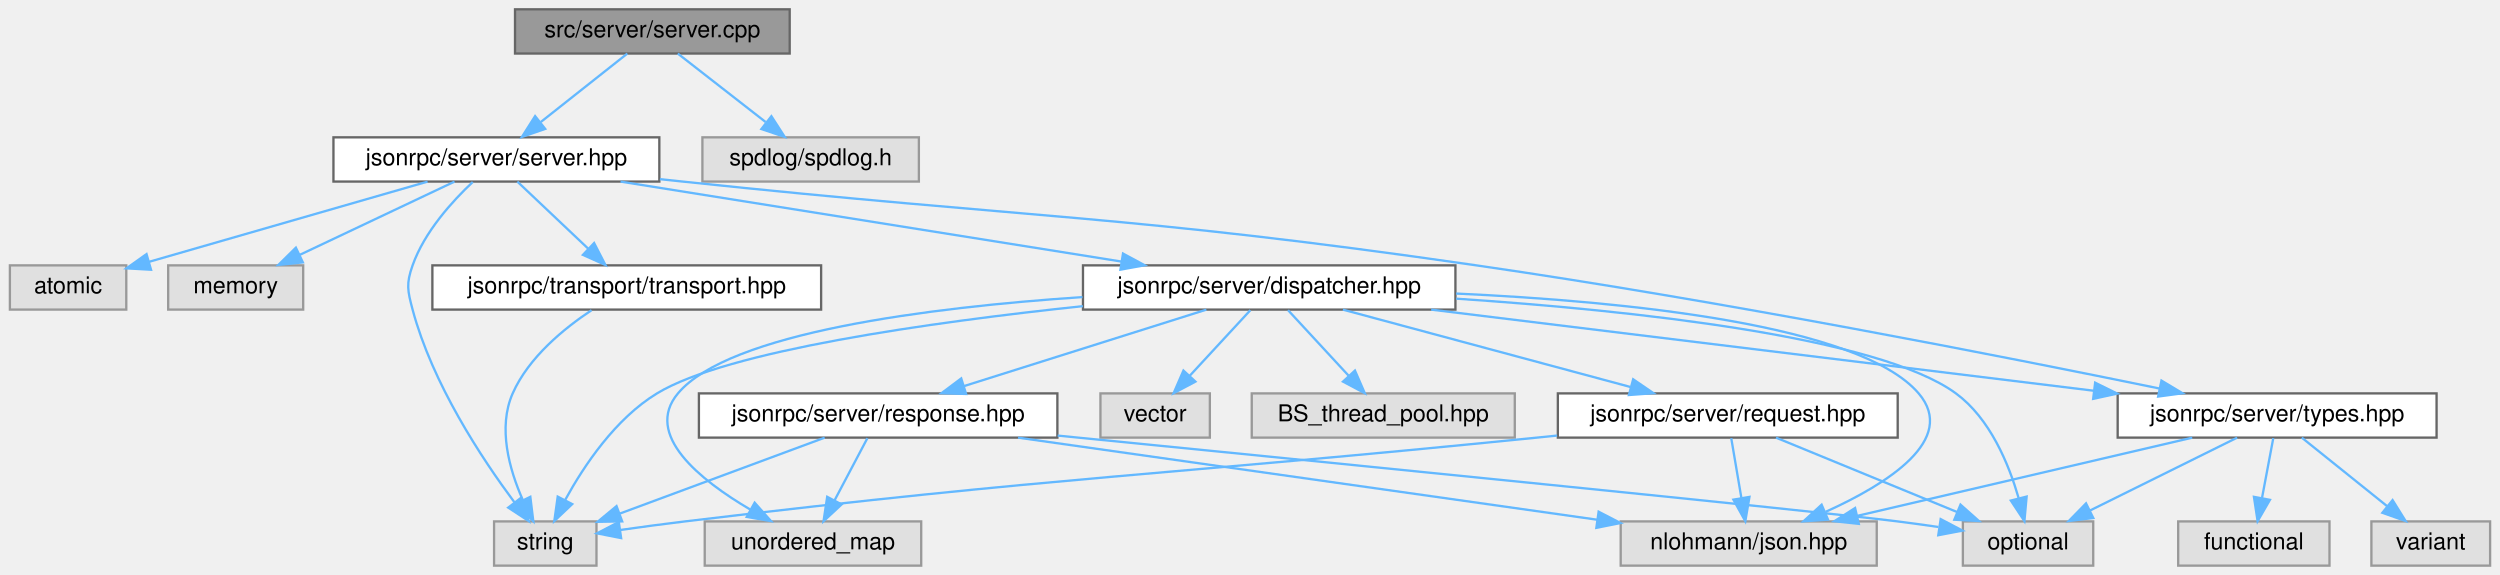
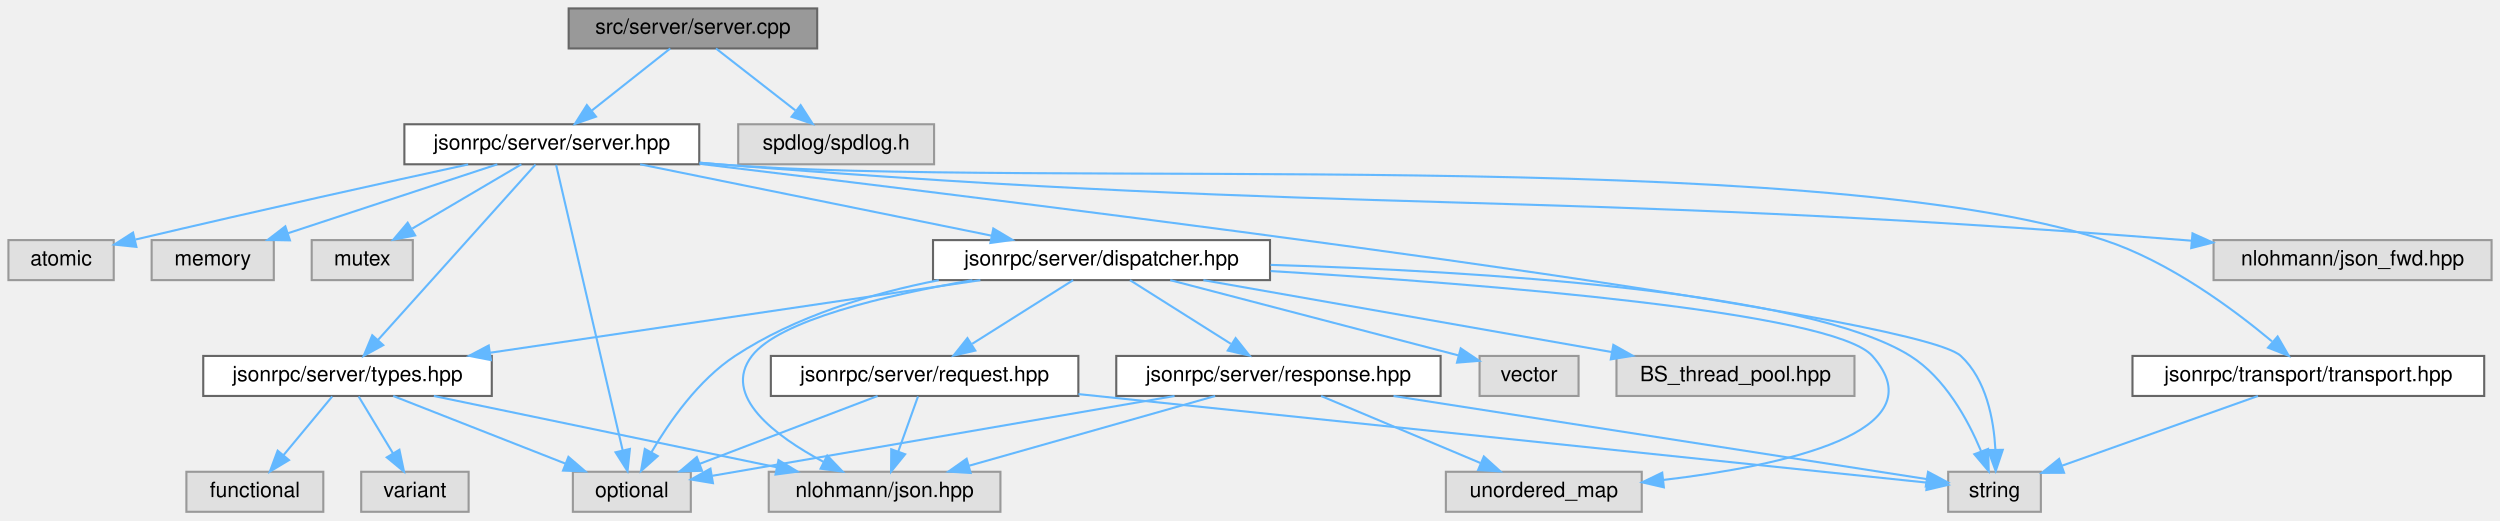
- <svg xmlns="http://www.w3.org/2000/svg" xmlns:xlink="http://www.w3.org/1999/xlink" width="1074pt" height="247pt" viewBox="0.00 0.00 1073.50 247.00">
+ <svg xmlns="http://www.w3.org/2000/svg" xmlns:xlink="http://www.w3.org/1999/xlink" width="1187pt" height="247pt" viewBox="0.00 0.00 1187.00 247.00">
  <g id="graph0" class="graph" transform="scale(1 1) rotate(0) translate(4 243)">
    <g id="Node000001" class="node">
      <g id="a_Node000001">
        <a xlink:title=" ">
-           <polygon fill="#999999" stroke="#666666" points="335,-239 217,-239 217,-220 335,-220 335,-239" />
-           <text text-anchor="middle" x="276" y="-227" font-family="Helvetica,sans-Serif" font-size="10.00">src/server/server.cpp</text>
+           <polygon fill="#999999" stroke="#666666" points="384,-239 266,-239 266,-220 384,-220 384,-239" />
+           <text text-anchor="middle" x="325" y="-227" font-family="Helvetica,sans-Serif" font-size="10.00">src/server/server.cpp</text>
        </a>
      </g>
    </g>
    <g id="Node000002" class="node">
      <g id="a_Node000002">
        <a xlink:href="server_8hpp.html" target="_top" xlink:title=" ">
-           <polygon fill="white" stroke="#666666" points="279,-184 139,-184 139,-165 279,-165 279,-184" />
-           <text text-anchor="middle" x="209" y="-172" font-family="Helvetica,sans-Serif" font-size="10.00">jsonrpc/server/server.hpp</text>
+           <polygon fill="white" stroke="#666666" points="328,-184 188,-184 188,-165 328,-165 328,-184" />
+           <text text-anchor="middle" x="258" y="-172" font-family="Helvetica,sans-Serif" font-size="10.00">jsonrpc/server/server.hpp</text>
        </a>
      </g>
    </g>
    <g id="edge1_Node000001_Node000002" class="edge">
      <g id="a_edge1_Node000001_Node000002">
        <a xlink:title=" ">
-           <path fill="none" stroke="#63b8ff" d="M265.24,-219.98C255.23,-212.07 240.11,-200.11 228.07,-190.58" />
-           <polygon fill="#63b8ff" stroke="#63b8ff" points="229.97,-187.63 219.96,-184.17 225.63,-193.12 229.97,-187.63" />
+           <path fill="none" stroke="#63b8ff" d="M314.24,-219.98C304.23,-212.07 289.11,-200.11 277.07,-190.58" />
+           <polygon fill="#63b8ff" stroke="#63b8ff" points="278.97,-187.63 268.96,-184.17 274.63,-193.12 278.97,-187.63" />
+         </a>
+       </g>
+     </g>
+     <g id="Node000020" class="node">
+       <g id="a_Node000020">
+         <a xlink:title=" ">
+           <polygon fill="#e0e0e0" stroke="#999999" points="439.5,-184 346.5,-184 346.5,-165 439.5,-165 439.5,-184" />
+           <text text-anchor="middle" x="393" y="-172" font-family="Helvetica,sans-Serif" font-size="10.00">spdlog/spdlog.h</text>
+         </a>
+       </g>
+     </g>
+     <g id="edge32_Node000001_Node000020" class="edge">
+       <g id="a_edge32_Node000001_Node000020">
+         <a xlink:title=" ">
+           <path fill="none" stroke="#63b8ff" d="M335.93,-219.98C346.08,-212.07 361.42,-200.11 373.65,-190.58" />
+           <polygon fill="#63b8ff" stroke="#63b8ff" points="376.14,-193.08 381.88,-184.17 371.84,-187.56 376.14,-193.08" />
+         </a>
+       </g>
+     </g>
+     <g id="Node000003" class="node">
+       <g id="a_Node000003">
+         <a xlink:title=" ">
+           <polygon fill="#e0e0e0" stroke="#999999" points="50,-129 0,-129 0,-110 50,-110 50,-129" />
+           <text text-anchor="middle" x="25" y="-117" font-family="Helvetica,sans-Serif" font-size="10.00">atomic</text>
+         </a>
+       </g>
+     </g>
+     <g id="edge2_Node000002_Node000003" class="edge">
+       <g id="a_edge2_Node000002_Node000003">
+         <a xlink:title=" ">
+           <path fill="none" stroke="#63b8ff" d="M218.29,-164.93C180.19,-156.63 120.8,-143.52 60.34,-129.27" />
+           <polygon fill="#63b8ff" stroke="#63b8ff" points="60.77,-125.78 50.23,-126.88 59.16,-132.59 60.77,-125.78" />
+         </a>
+       </g>
+     </g>
+     <g id="Node000004" class="node">
+       <g id="a_Node000004">
+         <a xlink:title=" ">
+           <polygon fill="#e0e0e0" stroke="#999999" points="126,-129 68,-129 68,-110 126,-110 126,-129" />
+           <text text-anchor="middle" x="97" y="-117" font-family="Helvetica,sans-Serif" font-size="10.00">memory</text>
+         </a>
+       </g>
+     </g>
+     <g id="edge3_Node000002_Node000004" class="edge">
+       <g id="a_edge3_Node000002_Node000004">
+         <a xlink:title=" ">
+           <path fill="none" stroke="#63b8ff" d="M232.13,-164.98C205.22,-156.13 162.88,-142.19 132.77,-132.28" />
+           <polygon fill="#63b8ff" stroke="#63b8ff" points="133.66,-128.88 123.07,-129.08 131.47,-135.53 133.66,-128.88" />
+         </a>
+       </g>
+     </g>
+     <g id="Node000005" class="node">
+       <g id="a_Node000005">
+         <a xlink:title=" ">
+           <polygon fill="#e0e0e0" stroke="#999999" points="192,-129 144,-129 144,-110 192,-110 192,-129" />
+           <text text-anchor="middle" x="168" y="-117" font-family="Helvetica,sans-Serif" font-size="10.00">mutex</text>
+         </a>
+       </g>
+     </g>
+     <g id="edge4_Node000002_Node000005" class="edge">
+       <g id="a_edge4_Node000002_Node000005">
+         <a xlink:title=" ">
+           <path fill="none" stroke="#63b8ff" d="M243.54,-164.98C229.58,-156.77 208.21,-144.18 191.75,-134.49" />
+           <polygon fill="#63b8ff" stroke="#63b8ff" points="193.12,-131.23 182.72,-129.17 189.56,-137.26 193.12,-131.23" />
+         </a>
+       </g>
+     </g>
+     <g id="Node000006" class="node">
+       <g id="a_Node000006">
+         <a xlink:title=" ">
+           <polygon fill="#e0e0e0" stroke="#999999" points="324,-19 268,-19 268,0 324,0 324,-19" />
+           <text text-anchor="middle" x="296" y="-7" font-family="Helvetica,sans-Serif" font-size="10.00">optional</text>
+         </a>
+       </g>
+     </g>
+     <g id="edge5_Node000002_Node000006" class="edge">
+       <g id="a_edge5_Node000002_Node000006">
+         <a xlink:title=" ">
+           <path fill="none" stroke="#63b8ff" d="M260.04,-164.74C266,-139.2 283.43,-64.43 291.63,-29.23" />
+           <polygon fill="#63b8ff" stroke="#63b8ff" points="295.08,-29.84 293.95,-19.31 288.27,-28.25 295.08,-29.84" />
+         </a>
+       </g>
+     </g>
+     <g id="Node000007" class="node">
+       <g id="a_Node000007">
+         <a xlink:title=" ">
+           <polygon fill="#e0e0e0" stroke="#999999" points="965,-19 921,-19 921,0 965,0 965,-19" />
+           <text text-anchor="middle" x="943" y="-7" font-family="Helvetica,sans-Serif" font-size="10.00">string</text>
+         </a>
+       </g>
+     </g>
+     <g id="edge6_Node000002_Node000007" class="edge">
+       <g id="a_edge6_Node000002_Node000007">
+         <a xlink:title=" ">
+           <path fill="none" stroke="#63b8ff" d="M328.1,-165.22C495.27,-145.2 905.09,-94.3 927,-74 939.11,-62.78 942.63,-43.86 943.41,-29.59" />
+           <polygon fill="#63b8ff" stroke="#63b8ff" points="946.91,-29.42 943.56,-19.37 939.91,-29.32 946.91,-29.42" />
+         </a>
+       </g>
+     </g>
+     <g id="Node000008" class="node">
+       <g id="a_Node000008">
+         <a xlink:title=" ">
+           <polygon fill="#e0e0e0" stroke="#999999" points="1179,-129 1047,-129 1047,-110 1179,-110 1179,-129" />
+           <text text-anchor="middle" x="1113" y="-117" font-family="Helvetica,sans-Serif" font-size="10.00">nlohmann/json_fwd.hpp</text>
+         </a>
+       </g>
+     </g>
+     <g id="edge7_Node000002_Node000008" class="edge">
+       <g id="a_edge7_Node000002_Node000008">
+         <a xlink:title=" ">
+           <path fill="none" stroke="#63b8ff" d="M328.19,-165.74C331.17,-165.48 334.11,-165.23 337,-165 645.77,-140.42 724.21,-153.37 1033,-129 1034.11,-128.91 1035.24,-128.82 1036.37,-128.73" />
+           <polygon fill="#63b8ff" stroke="#63b8ff" points="1037.01,-132.18 1046.67,-127.83 1036.4,-125.21 1037.01,-132.18" />
+         </a>
+       </g>
+     </g>
+     <g id="Node000009" class="node">
+       <g id="a_Node000009">
+         <a xlink:href="dispatcher_8hpp.html" target="_top" xlink:title=" ">
+           <polygon fill="white" stroke="#666666" points="599,-129 439,-129 439,-110 599,-110 599,-129" />
+           <text text-anchor="middle" x="519" y="-117" font-family="Helvetica,sans-Serif" font-size="10.00">jsonrpc/server/dispatcher.hpp</text>
+         </a>
+       </g>
+     </g>
+     <g id="edge8_Node000002_Node000009" class="edge">
+       <g id="a_edge8_Node000002_Node000009">
+         <a xlink:title=" ">
+           <path fill="none" stroke="#63b8ff" d="M299.93,-164.98C345.27,-155.78 417.61,-141.09 466.65,-131.13" />
+           <polygon fill="#63b8ff" stroke="#63b8ff" points="467.63,-134.5 476.74,-129.08 466.24,-127.64 467.63,-134.5" />
+         </a>
+       </g>
+     </g>
+     <g id="Node000016" class="node">
+       <g id="a_Node000016">
+         <a xlink:href="types_8hpp.html" target="_top" xlink:title=" ">
+           <polygon fill="white" stroke="#666666" points="229.5,-74 92.5,-74 92.5,-55 229.5,-55 229.5,-74" />
+           <text text-anchor="middle" x="161" y="-62" font-family="Helvetica,sans-Serif" font-size="10.00">jsonrpc/server/types.hpp</text>
+         </a>
+       </g>
+     </g>
+     <g id="edge29_Node000002_Node000016" class="edge">
+       <g id="a_edge29_Node000002_Node000016">
+         <a xlink:title=" ">
+           <path fill="none" stroke="#63b8ff" d="M250.26,-164.87C239.3,-152.65 218.62,-129.62 201,-110 192.57,-100.61 183.13,-90.11 175.54,-81.67" />
+           <polygon fill="#63b8ff" stroke="#63b8ff" points="177.96,-79.13 168.67,-74.03 172.75,-83.81 177.96,-79.13" />
+         </a>
+       </g>
+     </g>
+     <g id="Node000019" class="node">
+       <g id="a_Node000019">
+         <a xlink:href="transport_8hpp.html" target="_top" xlink:title=" ">
+           <polygon fill="white" stroke="#666666" points="1175.5,-74 1008.5,-74 1008.5,-55 1175.5,-55 1175.5,-74" />
+           <text text-anchor="middle" x="1092" y="-62" font-family="Helvetica,sans-Serif" font-size="10.00">jsonrpc/transport/transport.hpp</text>
+         </a>
+       </g>
+     </g>
+     <g id="edge30_Node000002_Node000019" class="edge">
+       <g id="a_edge30_Node000002_Node000019">
+         <a xlink:title=" ">
+           <path fill="none" stroke="#63b8ff" d="M328.19,-165.75C331.17,-165.49 334.11,-165.23 337,-165 482.96,-153.16 855.86,-174.67 995,-129 1025.9,-118.86 1056.43,-96.23 1074.75,-80.91" />
+           <polygon fill="#63b8ff" stroke="#63b8ff" points="1077.41,-83.24 1082.71,-74.06 1072.85,-77.93 1077.41,-83.24" />
+         </a>
+       </g>
+     </g>
+     <g id="edge9_Node000009_Node000006" class="edge">
+       <g id="a_edge9_Node000009_Node000006">
+         <a xlink:title=" ">
+           <path fill="none" stroke="#63b8ff" d="M441.73,-109.98C409.81,-103.72 373.65,-92.85 345,-74 327.61,-62.56 313.82,-42.82 305.36,-28.38" />
+           <polygon fill="#63b8ff" stroke="#63b8ff" points="308.28,-26.45 300.37,-19.4 302.16,-29.84 308.28,-26.45" />
+         </a>
+       </g>
+     </g>
+     <g id="edge10_Node000009_Node000007" class="edge">
+       <g id="a_edge10_Node000009_Node000007">
+         <a xlink:title=" ">
+           <path fill="none" stroke="#63b8ff" d="M599.28,-117.23C696.69,-114.33 854.02,-104.85 903,-74 919.5,-63.61 930.38,-43.66 936.57,-28.89" />
+           <polygon fill="#63b8ff" stroke="#63b8ff" points="939.95,-29.84 940.26,-19.25 933.42,-27.34 939.95,-29.84" />
+         </a>
+       </g>
+     </g>
+     <g id="Node000010" class="node">
+       <g id="a_Node000010">
+         <a xlink:title=" ">
+           <polygon fill="#e0e0e0" stroke="#999999" points="775.5,-19 682.5,-19 682.5,0 775.5,0 775.5,-19" />
+           <text text-anchor="middle" x="729" y="-7" font-family="Helvetica,sans-Serif" font-size="10.00">unordered_map</text>
+         </a>
+       </g>
+     </g>
+     <g id="edge11_Node000009_Node000010" class="edge">
+       <g id="a_edge11_Node000009_Node000010">
+         <a xlink:title=" ">
+           <path fill="none" stroke="#63b8ff" d="M599.29,-114.3C701.28,-108.14 866.38,-95.02 885,-74 917.1,-37.76 842.43,-21.84 785.67,-15.11" />
+           <polygon fill="#63b8ff" stroke="#63b8ff" points="786,-11.62 775.67,-13.99 785.22,-18.58 786,-11.62" />
+         </a>
+       </g>
+     </g>
+     <g id="Node000011" class="node">
+       <g id="a_Node000011">
+         <a xlink:title=" ">
+           <polygon fill="#e0e0e0" stroke="#999999" points="745.5,-74 698.5,-74 698.5,-55 745.5,-55 745.5,-74" />
+           <text text-anchor="middle" x="722" y="-62" font-family="Helvetica,sans-Serif" font-size="10.00">vector</text>
+         </a>
+       </g>
+     </g>
+     <g id="edge12_Node000009_Node000011" class="edge">
+       <g id="a_edge12_Node000009_Node000011">
+         <a xlink:title=" ">
+           <path fill="none" stroke="#63b8ff" d="M551.62,-109.98C589.11,-100.2 650.35,-84.21 688.3,-74.3" />
+           <polygon fill="#63b8ff" stroke="#63b8ff" points="689.55,-77.59 698.34,-71.68 687.78,-70.82 689.55,-77.59" />
+         </a>
+       </g>
+     </g>
+     <g id="Node000012" class="node">
+       <g id="a_Node000012">
+         <a xlink:title=" ">
+           <polygon fill="#e0e0e0" stroke="#999999" points="876.5,-74 763.5,-74 763.5,-55 876.5,-55 876.5,-74" />
+           <text text-anchor="middle" x="820" y="-62" font-family="Helvetica,sans-Serif" font-size="10.00">BS_thread_pool.hpp</text>
+         </a>
+       </g>
+     </g>
+     <g id="edge13_Node000009_Node000012" class="edge">
+       <g id="a_edge13_Node000009_Node000012">
+         <a xlink:title=" ">
+           <path fill="none" stroke="#63b8ff" d="M567.36,-109.98C620.19,-100.68 704.82,-85.78 761.39,-75.82" />
+           <polygon fill="#63b8ff" stroke="#63b8ff" points="762.02,-79.26 771.26,-74.08 760.8,-72.37 762.02,-79.26" />
+         </a>
+       </g>
+     </g>
+     <g id="Node000013" class="node">
+       <g id="a_Node000013">
+         <a xlink:title=" ">
+           <polygon fill="#e0e0e0" stroke="#999999" points="471,-19 361,-19 361,0 471,0 471,-19" />
+           <text text-anchor="middle" x="416" y="-7" font-family="Helvetica,sans-Serif" font-size="10.00">nlohmann/json.hpp</text>
+         </a>
+       </g>
+     </g>
+     <g id="edge14_Node000009_Node000013" class="edge">
+       <g id="a_edge14_Node000009_Node000013">
+         <a xlink:title=" ">
+           <path fill="none" stroke="#63b8ff" d="M457.67,-109.96C415.91,-102.74 365.94,-90.87 353,-74 338.46,-55.05 364.13,-35.95 386.95,-23.72" />
+           <polygon fill="#63b8ff" stroke="#63b8ff" points="388.77,-26.72 396.1,-19.07 385.6,-20.48 388.77,-26.72" />
+         </a>
+       </g>
+     </g>
+     <g id="Node000014" class="node">
+       <g id="a_Node000014">
+         <a xlink:href="server_2request_8hpp.html" target="_top" xlink:title=" ">
+           <polygon fill="white" stroke="#666666" points="508,-74 362,-74 362,-55 508,-55 508,-74" />
+           <text text-anchor="middle" x="435" y="-62" font-family="Helvetica,sans-Serif" font-size="10.00">jsonrpc/server/request.hpp</text>
+         </a>
+       </g>
+     </g>
+     <g id="edge15_Node000009_Node000014" class="edge">
+       <g id="a_edge15_Node000009_Node000014">
+         <a xlink:title=" ">
+           <path fill="none" stroke="#63b8ff" d="M505.5,-109.98C492.6,-101.84 472.9,-89.41 457.6,-79.76" />
+           <polygon fill="#63b8ff" stroke="#63b8ff" points="459.07,-76.55 448.74,-74.17 455.33,-82.47 459.07,-76.55" />
+         </a>
+       </g>
+     </g>
+     <g id="Node000015" class="node">
+       <g id="a_Node000015">
+         <a xlink:href="response_8hpp.html" target="_top" xlink:title=" ">
+           <polygon fill="white" stroke="#666666" points="680,-74 526,-74 526,-55 680,-55 680,-74" />
+           <text text-anchor="middle" x="603" y="-62" font-family="Helvetica,sans-Serif" font-size="10.00">jsonrpc/server/response.hpp</text>
+         </a>
+       </g>
+     </g>
+     <g id="edge19_Node000009_Node000015" class="edge">
+       <g id="a_edge19_Node000009_Node000015">
+         <a xlink:title=" ">
+           <path fill="none" stroke="#63b8ff" d="M532.5,-109.98C545.4,-101.84 565.1,-89.41 580.4,-79.76" />
+           <polygon fill="#63b8ff" stroke="#63b8ff" points="582.67,-82.47 589.26,-74.17 578.93,-76.55 582.67,-82.47" />
+         </a>
+       </g>
+     </g>
+     <g id="edge24_Node000009_Node000016" class="edge">
+       <g id="a_edge24_Node000009_Node000016">
+         <a xlink:title=" ">
+           <path fill="none" stroke="#63b8ff" d="M461.48,-109.98C398.03,-100.59 296.02,-85.49 228.75,-75.53" />
+           <polygon fill="#63b8ff" stroke="#63b8ff" points="229.08,-72.04 218.67,-74.04 228.05,-78.96 229.08,-72.04" />
+         </a>
+       </g>
+     </g>
+     <g id="edge16_Node000014_Node000006" class="edge">
+       <g id="a_edge16_Node000014_Node000006">
+         <a xlink:title=" ">
+           <path fill="none" stroke="#63b8ff" d="M412.67,-54.98C389.8,-46.27 354.04,-32.63 328.14,-22.75" />
+           <polygon fill="#63b8ff" stroke="#63b8ff" points="329.33,-19.46 318.74,-19.17 326.84,-26 329.33,-19.46" />
+         </a>
+       </g>
+     </g>
+     <g id="edge17_Node000014_Node000007" class="edge">
+       <g id="a_edge17_Node000014_Node000007">
+         <a xlink:title=" ">
+           <path fill="none" stroke="#63b8ff" d="M508.05,-55.88C620.38,-44.16 830.92,-22.19 910.99,-13.84" />
+           <polygon fill="#63b8ff" stroke="#63b8ff" points="911.38,-17.32 920.96,-12.8 910.65,-10.36 911.38,-17.32" />
+         </a>
+       </g>
+     </g>
+     <g id="edge18_Node000014_Node000013" class="edge">
+       <g id="a_edge18_Node000014_Node000013">
+         <a xlink:title=" ">
+           <path fill="none" stroke="#63b8ff" d="M431.86,-54.75C429.32,-47.65 425.64,-37.4 422.47,-28.56" />
+           <polygon fill="#63b8ff" stroke="#63b8ff" points="425.75,-27.32 419.08,-19.09 419.16,-29.68 425.75,-27.32" />
+         </a>
+       </g>
+     </g>
+     <g id="edge20_Node000015_Node000006" class="edge">
+       <g id="a_edge20_Node000015_Node000006">
+         <a xlink:title=" ">
+           <path fill="none" stroke="#63b8ff" d="M553.68,-54.98C492.53,-44.43 389.63,-26.66 334.17,-17.09" />
+           <polygon fill="#63b8ff" stroke="#63b8ff" points="334.51,-13.6 324.06,-15.34 333.32,-20.49 334.51,-13.6" />
+         </a>
+       </g>
+     </g>
+     <g id="edge21_Node000015_Node000007" class="edge">
+       <g id="a_edge21_Node000015_Node000007">
+         <a xlink:title=" ">
+           <path fill="none" stroke="#63b8ff" d="M657.63,-54.98C729.2,-43.83 852.42,-24.62 910.68,-15.54" />
+           <polygon fill="#63b8ff" stroke="#63b8ff" points="911.44,-18.96 920.78,-13.96 910.36,-12.05 911.44,-18.96" />
+         </a>
+       </g>
+     </g>
+     <g id="edge22_Node000015_Node000010" class="edge">
+       <g id="a_edge22_Node000015_Node000010">
+         <a xlink:title=" ">
+           <path fill="none" stroke="#63b8ff" d="M623.24,-54.98C643.7,-46.38 675.53,-32.99 698.93,-23.15" />
+           <polygon fill="#63b8ff" stroke="#63b8ff" points="700.53,-26.27 708.39,-19.17 697.81,-19.82 700.53,-26.27" />
+         </a>
+       </g>
+     </g>
+     <g id="edge23_Node000015_Node000013" class="edge">
+       <g id="a_edge23_Node000015_Node000013">
+         <a xlink:title=" ">
+           <path fill="none" stroke="#63b8ff" d="M572.96,-54.98C541.29,-46.01 491.23,-31.82 456.19,-21.89" />
+           <polygon fill="#63b8ff" stroke="#63b8ff" points="456.86,-18.44 446.28,-19.08 454.95,-25.18 456.86,-18.44" />
+         </a>
+       </g>
+     </g>
+     <g id="edge26_Node000016_Node000006" class="edge">
+       <g id="a_edge26_Node000016_Node000006">
+         <a xlink:title=" ">
+           <path fill="none" stroke="#63b8ff" d="M182.69,-54.98C204.8,-46.3 239.32,-32.75 264.45,-22.88" />
+           <polygon fill="#63b8ff" stroke="#63b8ff" points="265.89,-26.08 273.92,-19.17 263.33,-19.57 265.89,-26.08" />
+         </a>
+       </g>
+     </g>
+     <g id="edge28_Node000016_Node000013" class="edge">
+       <g id="a_edge28_Node000016_Node000013">
+         <a xlink:title=" ">
+           <path fill="none" stroke="#63b8ff" d="M201.97,-54.98C246.26,-45.78 316.94,-31.09 364.85,-21.13" />
+           <polygon fill="#63b8ff" stroke="#63b8ff" points="365.63,-24.54 374.71,-19.08 364.21,-17.69 365.63,-24.54" />
+         </a>
+       </g>
+     </g>
+     <g id="Node000017" class="node">
+       <g id="a_Node000017">
+         <a xlink:title=" ">
+           <polygon fill="#e0e0e0" stroke="#999999" points="149.5,-19 84.5,-19 84.5,0 149.5,0 149.5,-19" />
+           <text text-anchor="middle" x="117" y="-7" font-family="Helvetica,sans-Serif" font-size="10.00">functional</text>
+         </a>
+       </g>
+     </g>
+     <g id="edge25_Node000016_Node000017" class="edge">
+       <g id="a_edge25_Node000016_Node000017">
+         <a xlink:title=" ">
+           <path fill="none" stroke="#63b8ff" d="M153.73,-54.75C147.46,-47.18 138.21,-36.05 130.57,-26.84" />
+           <polygon fill="#63b8ff" stroke="#63b8ff" points="133.21,-24.55 124.13,-19.09 127.83,-29.02 133.21,-24.55" />
        </a>
      </g>
    </g>
    <g id="Node000018" class="node">
      <g id="a_Node000018">
        <a xlink:title=" ">
-           <polygon fill="#e0e0e0" stroke="#999999" points="390.5,-184 297.5,-184 297.5,-165 390.5,-165 390.5,-184" />
-           <text text-anchor="middle" x="344" y="-172" font-family="Helvetica,sans-Serif" font-size="10.00">spdlog/spdlog.h</text>
-         </a>
-       </g>
-     </g>
-     <g id="edge29_Node000001_Node000018" class="edge">
-       <g id="a_edge29_Node000001_Node000018">
-         <a xlink:title=" ">
-           <path fill="none" stroke="#63b8ff" d="M286.93,-219.98C297.08,-212.07 312.42,-200.11 324.65,-190.58" />
-           <polygon fill="#63b8ff" stroke="#63b8ff" points="327.14,-193.08 332.88,-184.17 322.84,-187.56 327.14,-193.08" />
-         </a>
-       </g>
-     </g>
-     <g id="Node000003" class="node">
-       <g id="a_Node000003">
-         <a xlink:title=" ">
-           <polygon fill="#e0e0e0" stroke="#999999" points="50,-129 0,-129 0,-110 50,-110 50,-129" />
-           <text text-anchor="middle" x="25" y="-117" font-family="Helvetica,sans-Serif" font-size="10.00">atomic</text>
-         </a>
-       </g>
-     </g>
-     <g id="edge2_Node000002_Node000003" class="edge">
-       <g id="a_edge2_Node000002_Node000003">
-         <a xlink:title=" ">
-           <path fill="none" stroke="#63b8ff" d="M179.44,-164.98C146.8,-155.58 94.31,-140.46 59.73,-130.51" />
-           <polygon fill="#63b8ff" stroke="#63b8ff" points="60.63,-127.12 50.06,-127.72 58.7,-133.85 60.63,-127.12" />
-         </a>
-       </g>
-     </g>
-     <g id="Node000004" class="node">
-       <g id="a_Node000004">
-         <a xlink:title=" ">
-           <polygon fill="#e0e0e0" stroke="#999999" points="126,-129 68,-129 68,-110 126,-110 126,-129" />
-           <text text-anchor="middle" x="97" y="-117" font-family="Helvetica,sans-Serif" font-size="10.00">memory</text>
-         </a>
-       </g>
-     </g>
-     <g id="edge3_Node000002_Node000004" class="edge">
-       <g id="a_edge3_Node000002_Node000004">
-         <a xlink:title=" ">
-           <path fill="none" stroke="#63b8ff" d="M191.01,-164.98C173.07,-156.5 145.28,-143.35 124.57,-133.54" />
-           <polygon fill="#63b8ff" stroke="#63b8ff" points="125.86,-130.28 115.32,-129.17 122.86,-136.61 125.86,-130.28" />
-         </a>
-       </g>
-     </g>
-     <g id="Node000005" class="node">
-       <g id="a_Node000005">
-         <a xlink:title=" ">
-           <polygon fill="#e0e0e0" stroke="#999999" points="252,-19 208,-19 208,0 252,0 252,-19" />
-           <text text-anchor="middle" x="230" y="-7" font-family="Helvetica,sans-Serif" font-size="10.00">string</text>
-         </a>
-       </g>
-     </g>
-     <g id="edge4_Node000002_Node000005" class="edge">
-       <g id="a_edge4_Node000002_Node000005">
-         <a xlink:title=" ">
-           <path fill="none" stroke="#63b8ff" d="M198.84,-164.81C190.1,-156.6 178.1,-143.43 173,-129 170.18,-121.04 170.83,-118.16 173,-110 181.45,-78.26 202.69,-46.1 216.72,-27.25" />
-           <polygon fill="#63b8ff" stroke="#63b8ff" points="219.64,-29.19 222.94,-19.12 214.08,-24.93 219.64,-29.19" />
-         </a>
-       </g>
-     </g>
-     <g id="Node000006" class="node">
-       <g id="a_Node000006">
-         <a xlink:href="dispatcher_8hpp.html" target="_top" xlink:title=" ">
-           <polygon fill="white" stroke="#666666" points="621,-129 461,-129 461,-110 621,-110 621,-129" />
-           <text text-anchor="middle" x="541" y="-117" font-family="Helvetica,sans-Serif" font-size="10.00">jsonrpc/server/dispatcher.hpp</text>
-         </a>
-       </g>
-     </g>
-     <g id="edge5_Node000002_Node000006" class="edge">
-       <g id="a_edge5_Node000002_Node000006">
-         <a xlink:title=" ">
-           <path fill="none" stroke="#63b8ff" d="M262.34,-164.98C320.94,-155.63 415.01,-140.61 477.4,-130.65" />
-           <polygon fill="#63b8ff" stroke="#63b8ff" points="478.19,-134.07 487.52,-129.04 477.09,-127.16 478.19,-134.07" />
-         </a>
-       </g>
-     </g>
-     <g id="Node000014" class="node">
-       <g id="a_Node000014">
-         <a xlink:href="types_8hpp.html" target="_top" xlink:title=" ">
-           <polygon fill="white" stroke="#666666" points="1042.5,-74 905.5,-74 905.5,-55 1042.5,-55 1042.5,-74" />
-           <text text-anchor="middle" x="974" y="-62" font-family="Helvetica,sans-Serif" font-size="10.00">jsonrpc/server/types.hpp</text>
-         </a>
-       </g>
-     </g>
-     <g id="edge26_Node000002_Node000014" class="edge">
-       <g id="a_edge26_Node000002_Node000014">
-         <a xlink:title=" ">
-           <path fill="none" stroke="#63b8ff" d="M279.24,-166.03C282.54,-165.68 285.81,-165.34 289,-165 440.55,-148.95 479.18,-150.85 630,-129 734.91,-113.8 856.67,-89.81 923.54,-76.08" />
-           <polygon fill="#63b8ff" stroke="#63b8ff" points="924.31,-79.5 933.39,-74.05 922.89,-72.64 924.31,-79.5" />
-         </a>
-       </g>
-     </g>
-     <g id="Node000017" class="node">
-       <g id="a_Node000017">
-         <a xlink:href="transport_8hpp.html" target="_top" xlink:title=" ">
-           <polygon fill="white" stroke="#666666" points="348.5,-129 181.5,-129 181.5,-110 348.5,-110 348.5,-129" />
-           <text text-anchor="middle" x="265" y="-117" font-family="Helvetica,sans-Serif" font-size="10.00">jsonrpc/transport/transport.hpp</text>
-         </a>
-       </g>
-     </g>
-     <g id="edge27_Node000002_Node000017" class="edge">
-       <g id="a_edge27_Node000002_Node000017">
-         <a xlink:title=" ">
-           <path fill="none" stroke="#63b8ff" d="M218,-164.98C226.19,-157.23 238.51,-145.58 248.47,-136.14" />
-           <polygon fill="#63b8ff" stroke="#63b8ff" points="250.98,-138.59 255.84,-129.17 246.17,-133.5 250.98,-138.59" />
-         </a>
-       </g>
-     </g>
-     <g id="edge7_Node000006_Node000005" class="edge">
-       <g id="a_edge7_Node000006_Node000005">
-         <a xlink:title=" ">
-           <path fill="none" stroke="#63b8ff" d="M460.95,-111.48C395.16,-104.53 308.09,-92.26 278,-74 260.15,-63.16 246.64,-42.99 238.58,-28.28" />
-           <polygon fill="#63b8ff" stroke="#63b8ff" points="241.57,-26.44 233.88,-19.16 235.34,-29.65 241.57,-26.44" />
-         </a>
-       </g>
-     </g>
-     <g id="Node000007" class="node">
-       <g id="a_Node000007">
-         <a xlink:title=" ">
-           <polygon fill="#e0e0e0" stroke="#999999" points="895,-19 839,-19 839,0 895,0 895,-19" />
-           <text text-anchor="middle" x="867" y="-7" font-family="Helvetica,sans-Serif" font-size="10.00">optional</text>
-         </a>
-       </g>
-     </g>
-     <g id="edge6_Node000006_Node000007" class="edge">
-       <g id="a_edge6_Node000006_Node000007">
-         <a xlink:title=" ">
-           <path fill="none" stroke="#63b8ff" d="M621.31,-114.69C696.71,-109.67 802.75,-98.4 836,-74 850.66,-63.24 858.73,-43.65 862.94,-29.07" />
-           <polygon fill="#63b8ff" stroke="#63b8ff" points="866.39,-29.67 865.44,-19.12 859.61,-27.96 866.39,-29.67" />
-         </a>
-       </g>
-     </g>
-     <g id="Node000008" class="node">
-       <g id="a_Node000008">
-         <a xlink:title=" ">
-           <polygon fill="#e0e0e0" stroke="#999999" points="391.5,-19 298.5,-19 298.5,0 391.5,0 391.5,-19" />
-           <text text-anchor="middle" x="345" y="-7" font-family="Helvetica,sans-Serif" font-size="10.00">unordered_map</text>
-         </a>
-       </g>
-     </g>
-     <g id="edge8_Node000006_Node000008" class="edge">
-       <g id="a_edge8_Node000006_Node000008">
-         <a xlink:title=" ">
-           <path fill="none" stroke="#63b8ff" d="M460.78,-115.38C394.89,-110.93 308.96,-100.14 287,-74 272.13,-56.29 296.48,-36.77 318.04,-24.11" />
-           <polygon fill="#63b8ff" stroke="#63b8ff" points="319.95,-27.05 326.98,-19.13 316.54,-20.93 319.95,-27.05" />
-         </a>
-       </g>
-     </g>
-     <g id="Node000009" class="node">
-       <g id="a_Node000009">
-         <a xlink:title=" ">
-           <polygon fill="#e0e0e0" stroke="#999999" points="515.5,-74 468.5,-74 468.5,-55 515.5,-55 515.5,-74" />
-           <text text-anchor="middle" x="492" y="-62" font-family="Helvetica,sans-Serif" font-size="10.00">vector</text>
-         </a>
-       </g>
-     </g>
-     <g id="edge9_Node000006_Node000009" class="edge">
-       <g id="a_edge9_Node000006_Node000009">
-         <a xlink:title=" ">
-           <path fill="none" stroke="#63b8ff" d="M532.91,-109.75C525.84,-102.11 515.41,-90.82 506.85,-81.56" />
-           <polygon fill="#63b8ff" stroke="#63b8ff" points="509.3,-79.06 499.94,-74.09 504.16,-83.81 509.3,-79.06" />
-         </a>
-       </g>
-     </g>
-     <g id="Node000010" class="node">
-       <g id="a_Node000010">
-         <a xlink:title=" ">
-           <polygon fill="#e0e0e0" stroke="#999999" points="646.5,-74 533.5,-74 533.5,-55 646.5,-55 646.5,-74" />
-           <text text-anchor="middle" x="590" y="-62" font-family="Helvetica,sans-Serif" font-size="10.00">BS_thread_pool.hpp</text>
-         </a>
-       </g>
-     </g>
-     <g id="edge10_Node000006_Node000010" class="edge">
-       <g id="a_edge10_Node000006_Node000010">
-         <a xlink:title=" ">
-           <path fill="none" stroke="#63b8ff" d="M549.09,-109.75C556.16,-102.11 566.59,-90.82 575.15,-81.56" />
-           <polygon fill="#63b8ff" stroke="#63b8ff" points="577.84,-83.81 582.06,-74.09 572.7,-79.06 577.84,-83.81" />
-         </a>
-       </g>
-     </g>
-     <g id="Node000011" class="node">
-       <g id="a_Node000011">
-         <a xlink:title=" ">
-           <polygon fill="#e0e0e0" stroke="#999999" points="802,-19 692,-19 692,0 802,0 802,-19" />
-           <text text-anchor="middle" x="747" y="-7" font-family="Helvetica,sans-Serif" font-size="10.00">nlohmann/json.hpp</text>
-         </a>
-       </g>
-     </g>
-     <g id="edge11_Node000006_Node000011" class="edge">
-       <g id="a_edge11_Node000006_Node000011">
-         <a xlink:title=" ">
-           <path fill="none" stroke="#63b8ff" d="M621.3,-116.89C694.47,-113.52 794.85,-103.48 820,-74 836.89,-54.2 806.58,-35.1 780.03,-23.11" />
-           <polygon fill="#63b8ff" stroke="#63b8ff" points="781.08,-19.75 770.51,-19.03 778.32,-26.19 781.08,-19.75" />
-         </a>
-       </g>
-     </g>
-     <g id="Node000012" class="node">
-       <g id="a_Node000012">
-         <a xlink:href="server_2request_8hpp.html" target="_top" xlink:title=" ">
-           <polygon fill="white" stroke="#666666" points="811,-74 665,-74 665,-55 811,-55 811,-74" />
-           <text text-anchor="middle" x="738" y="-62" font-family="Helvetica,sans-Serif" font-size="10.00">jsonrpc/server/request.hpp</text>
-         </a>
-       </g>
-     </g>
-     <g id="edge12_Node000006_Node000012" class="edge">
-       <g id="a_edge12_Node000006_Node000012">
-         <a xlink:title=" ">
-           <path fill="none" stroke="#63b8ff" d="M572.65,-109.98C606.16,-100.97 659.2,-86.7 696.14,-76.76" />
-           <polygon fill="#63b8ff" stroke="#63b8ff" points="697.35,-80.06 706.1,-74.08 695.53,-73.3 697.35,-80.06" />
-         </a>
-       </g>
-     </g>
-     <g id="Node000013" class="node">
-       <g id="a_Node000013">
-         <a xlink:href="response_8hpp.html" target="_top" xlink:title=" ">
-           <polygon fill="white" stroke="#666666" points="450,-74 296,-74 296,-55 450,-55 450,-74" />
-           <text text-anchor="middle" x="373" y="-62" font-family="Helvetica,sans-Serif" font-size="10.00">jsonrpc/server/response.hpp</text>
-         </a>
-       </g>
-     </g>
-     <g id="edge16_Node000006_Node000013" class="edge">
-       <g id="a_edge16_Node000006_Node000013">
-         <a xlink:title=" ">
-           <path fill="none" stroke="#63b8ff" d="M514.01,-109.98C485.8,-101.09 441.36,-87.07 409.92,-77.15" />
-           <polygon fill="#63b8ff" stroke="#63b8ff" points="410.79,-73.75 400.2,-74.08 408.69,-80.43 410.79,-73.75" />
-         </a>
-       </g>
-     </g>
-     <g id="edge21_Node000006_Node000014" class="edge">
-       <g id="a_edge21_Node000006_Node000014">
-         <a xlink:title=" ">
-           <path fill="none" stroke="#63b8ff" d="M610.57,-109.98C688.29,-100.47 813.83,-85.1 895.14,-75.15" />
-           <polygon fill="#63b8ff" stroke="#63b8ff" points="895.82,-78.6 905.32,-73.91 894.97,-71.65 895.82,-78.6" />
-         </a>
-       </g>
-     </g>
-     <g id="edge14_Node000012_Node000005" class="edge">
-       <g id="a_edge14_Node000012_Node000005">
-         <a xlink:title=" ">
-           <path fill="none" stroke="#63b8ff" d="M664.68,-55.88C661.75,-55.58 658.85,-55.29 656,-55 493.38,-38.57 452.29,-38.47 290,-19 280.99,-17.92 271.24,-16.6 262.27,-15.33" />
-           <polygon fill="#63b8ff" stroke="#63b8ff" points="262.59,-11.84 252.2,-13.87 261.59,-18.77 262.59,-11.84" />
-         </a>
-       </g>
-     </g>
-     <g id="edge13_Node000012_Node000007" class="edge">
-       <g id="a_edge13_Node000012_Node000007">
-         <a xlink:title=" ">
-           <path fill="none" stroke="#63b8ff" d="M758.73,-54.98C779.76,-46.34 812.55,-32.87 836.54,-23.02" />
-           <polygon fill="#63b8ff" stroke="#63b8ff" points="837.98,-26.21 845.9,-19.17 835.32,-19.73 837.98,-26.21" />
-         </a>
-       </g>
-     </g>
-     <g id="edge15_Node000012_Node000011" class="edge">
-       <g id="a_edge15_Node000012_Node000011">
-         <a xlink:title=" ">
-           <path fill="none" stroke="#63b8ff" d="M739.49,-54.75C740.67,-47.8 742.36,-37.85 743.84,-29.13" />
-           <polygon fill="#63b8ff" stroke="#63b8ff" points="747.32,-29.53 745.54,-19.09 740.42,-28.36 747.32,-29.53" />
-         </a>
-       </g>
-     </g>
-     <g id="edge18_Node000013_Node000005" class="edge">
-       <g id="a_edge18_Node000013_Node000005">
-         <a xlink:title=" ">
-           <path fill="none" stroke="#63b8ff" d="M350.02,-54.98C326.22,-46.16 288.84,-32.31 262.11,-22.4" />
-           <polygon fill="#63b8ff" stroke="#63b8ff" points="263.04,-19.01 252.45,-18.82 260.61,-25.58 263.04,-19.01" />
-         </a>
-       </g>
-     </g>
-     <g id="edge17_Node000013_Node000007" class="edge">
-       <g id="a_edge17_Node000013_Node000007">
-         <a xlink:title=" ">
-           <path fill="none" stroke="#63b8ff" d="M450.12,-55.87C566.25,-44.36 776.21,-23.4 811,-19 816.67,-18.28 822.65,-17.45 828.51,-16.6" />
-           <polygon fill="#63b8ff" stroke="#63b8ff" points="829.46,-19.99 838.84,-15.05 828.43,-13.07 829.46,-19.99" />
-         </a>
-       </g>
-     </g>
-     <g id="edge19_Node000013_Node000008" class="edge">
-       <g id="a_edge19_Node000013_Node000008">
-         <a xlink:title=" ">
-           <path fill="none" stroke="#63b8ff" d="M368.38,-54.75C364.54,-47.49 358.98,-36.95 354.24,-27.98" />
-           <polygon fill="#63b8ff" stroke="#63b8ff" points="357.3,-26.3 349.54,-19.09 351.11,-29.57 357.3,-26.3" />
-         </a>
-       </g>
-     </g>
-     <g id="edge20_Node000013_Node000011" class="edge">
-       <g id="a_edge20_Node000013_Node000011">
-         <a xlink:title=" ">
-           <path fill="none" stroke="#63b8ff" d="M433.09,-54.98C501.18,-45.33 611.79,-29.66 681.89,-19.73" />
-           <polygon fill="#63b8ff" stroke="#63b8ff" points="682.52,-23.17 691.93,-18.3 681.54,-16.24 682.52,-23.17" />
-         </a>
-       </g>
-     </g>
-     <g id="edge23_Node000014_Node000007" class="edge">
-       <g id="a_edge23_Node000014_Node000007">
-         <a xlink:title=" ">
-           <path fill="none" stroke="#63b8ff" d="M956.81,-54.98C939.75,-46.54 913.37,-33.47 893.6,-23.68" />
-           <polygon fill="#63b8ff" stroke="#63b8ff" points="895.02,-20.47 884.5,-19.17 891.91,-26.75 895.02,-20.47" />
-         </a>
-       </g>
-     </g>
-     <g id="edge25_Node000014_Node000011" class="edge">
-       <g id="a_edge25_Node000014_Node000011">
-         <a xlink:title=" ">
-           <path fill="none" stroke="#63b8ff" d="M937.53,-54.98C898.43,-45.86 836.23,-31.33 793.61,-21.38" />
-           <polygon fill="#63b8ff" stroke="#63b8ff" points="794.29,-17.95 783.76,-19.08 792.7,-24.76 794.29,-17.95" />
-         </a>
-       </g>
-     </g>
-     <g id="Node000015" class="node">
-       <g id="a_Node000015">
-         <a xlink:title=" ">
-           <polygon fill="#e0e0e0" stroke="#999999" points="996.5,-19 931.5,-19 931.5,0 996.5,0 996.5,-19" />
-           <text text-anchor="middle" x="964" y="-7" font-family="Helvetica,sans-Serif" font-size="10.00">functional</text>
-         </a>
-       </g>
-     </g>
-     <g id="edge22_Node000014_Node000015" class="edge">
-       <g id="a_edge22_Node000014_Node000015">
-         <a xlink:title=" ">
-           <path fill="none" stroke="#63b8ff" d="M972.35,-54.75C971.04,-47.8 969.16,-37.85 967.52,-29.13" />
-           <polygon fill="#63b8ff" stroke="#63b8ff" points="970.91,-28.27 965.62,-19.09 964.04,-29.56 970.91,-28.27" />
-         </a>
-       </g>
-     </g>
-     <g id="Node000016" class="node">
-       <g id="a_Node000016">
-         <a xlink:title=" ">
-           <polygon fill="#e0e0e0" stroke="#999999" points="1065.5,-19 1014.5,-19 1014.5,0 1065.5,0 1065.5,-19" />
-           <text text-anchor="middle" x="1040" y="-7" font-family="Helvetica,sans-Serif" font-size="10.00">variant</text>
-         </a>
-       </g>
-     </g>
-     <g id="edge24_Node000014_Node000016" class="edge">
-       <g id="a_edge24_Node000014_Node000016">
-         <a xlink:title=" ">
-           <path fill="none" stroke="#63b8ff" d="M984.6,-54.98C994.46,-47.07 1009.35,-35.11 1021.22,-25.58" />
-           <polygon fill="#63b8ff" stroke="#63b8ff" points="1023.6,-28.16 1029.2,-19.17 1019.21,-22.7 1023.6,-28.16" />
-         </a>
-       </g>
-     </g>
-     <g id="edge28_Node000017_Node000005" class="edge">
-       <g id="a_edge28_Node000017_Node000005">
-         <a xlink:title=" ">
-           <path fill="none" stroke="#63b8ff" d="M249.87,-109.73C238.19,-101.99 222.88,-89.55 216,-74 209.51,-59.34 214.53,-41.4 220.29,-28.33" />
-           <polygon fill="#63b8ff" stroke="#63b8ff" points="223.58,-29.57 224.86,-19.05 217.3,-26.48 223.58,-29.57" />
+           <polygon fill="#e0e0e0" stroke="#999999" points="218.5,-19 167.5,-19 167.5,0 218.5,0 218.5,-19" />
+           <text text-anchor="middle" x="193" y="-7" font-family="Helvetica,sans-Serif" font-size="10.00">variant</text>
+         </a>
+       </g>
+     </g>
+     <g id="edge27_Node000016_Node000018" class="edge">
+       <g id="a_edge27_Node000016_Node000018">
+         <a xlink:title=" ">
+           <path fill="none" stroke="#63b8ff" d="M166.28,-54.75C170.71,-47.42 177.16,-36.73 182.62,-27.7" />
+           <polygon fill="#63b8ff" stroke="#63b8ff" points="185.64,-29.46 187.81,-19.09 179.65,-25.84 185.64,-29.46" />
+         </a>
+       </g>
+     </g>
+     <g id="edge31_Node000019_Node000007" class="edge">
+       <g id="a_edge31_Node000019_Node000007">
+         <a xlink:title=" ">
+           <path fill="none" stroke="#63b8ff" d="M1068.06,-54.98C1042.86,-46.02 1003.04,-31.86 975.12,-21.92" />
+           <polygon fill="#63b8ff" stroke="#63b8ff" points="976.01,-18.53 965.42,-18.47 973.67,-25.12 976.01,-18.53" />
        </a>
      </g>
    </g>
  </g>
</svg>
